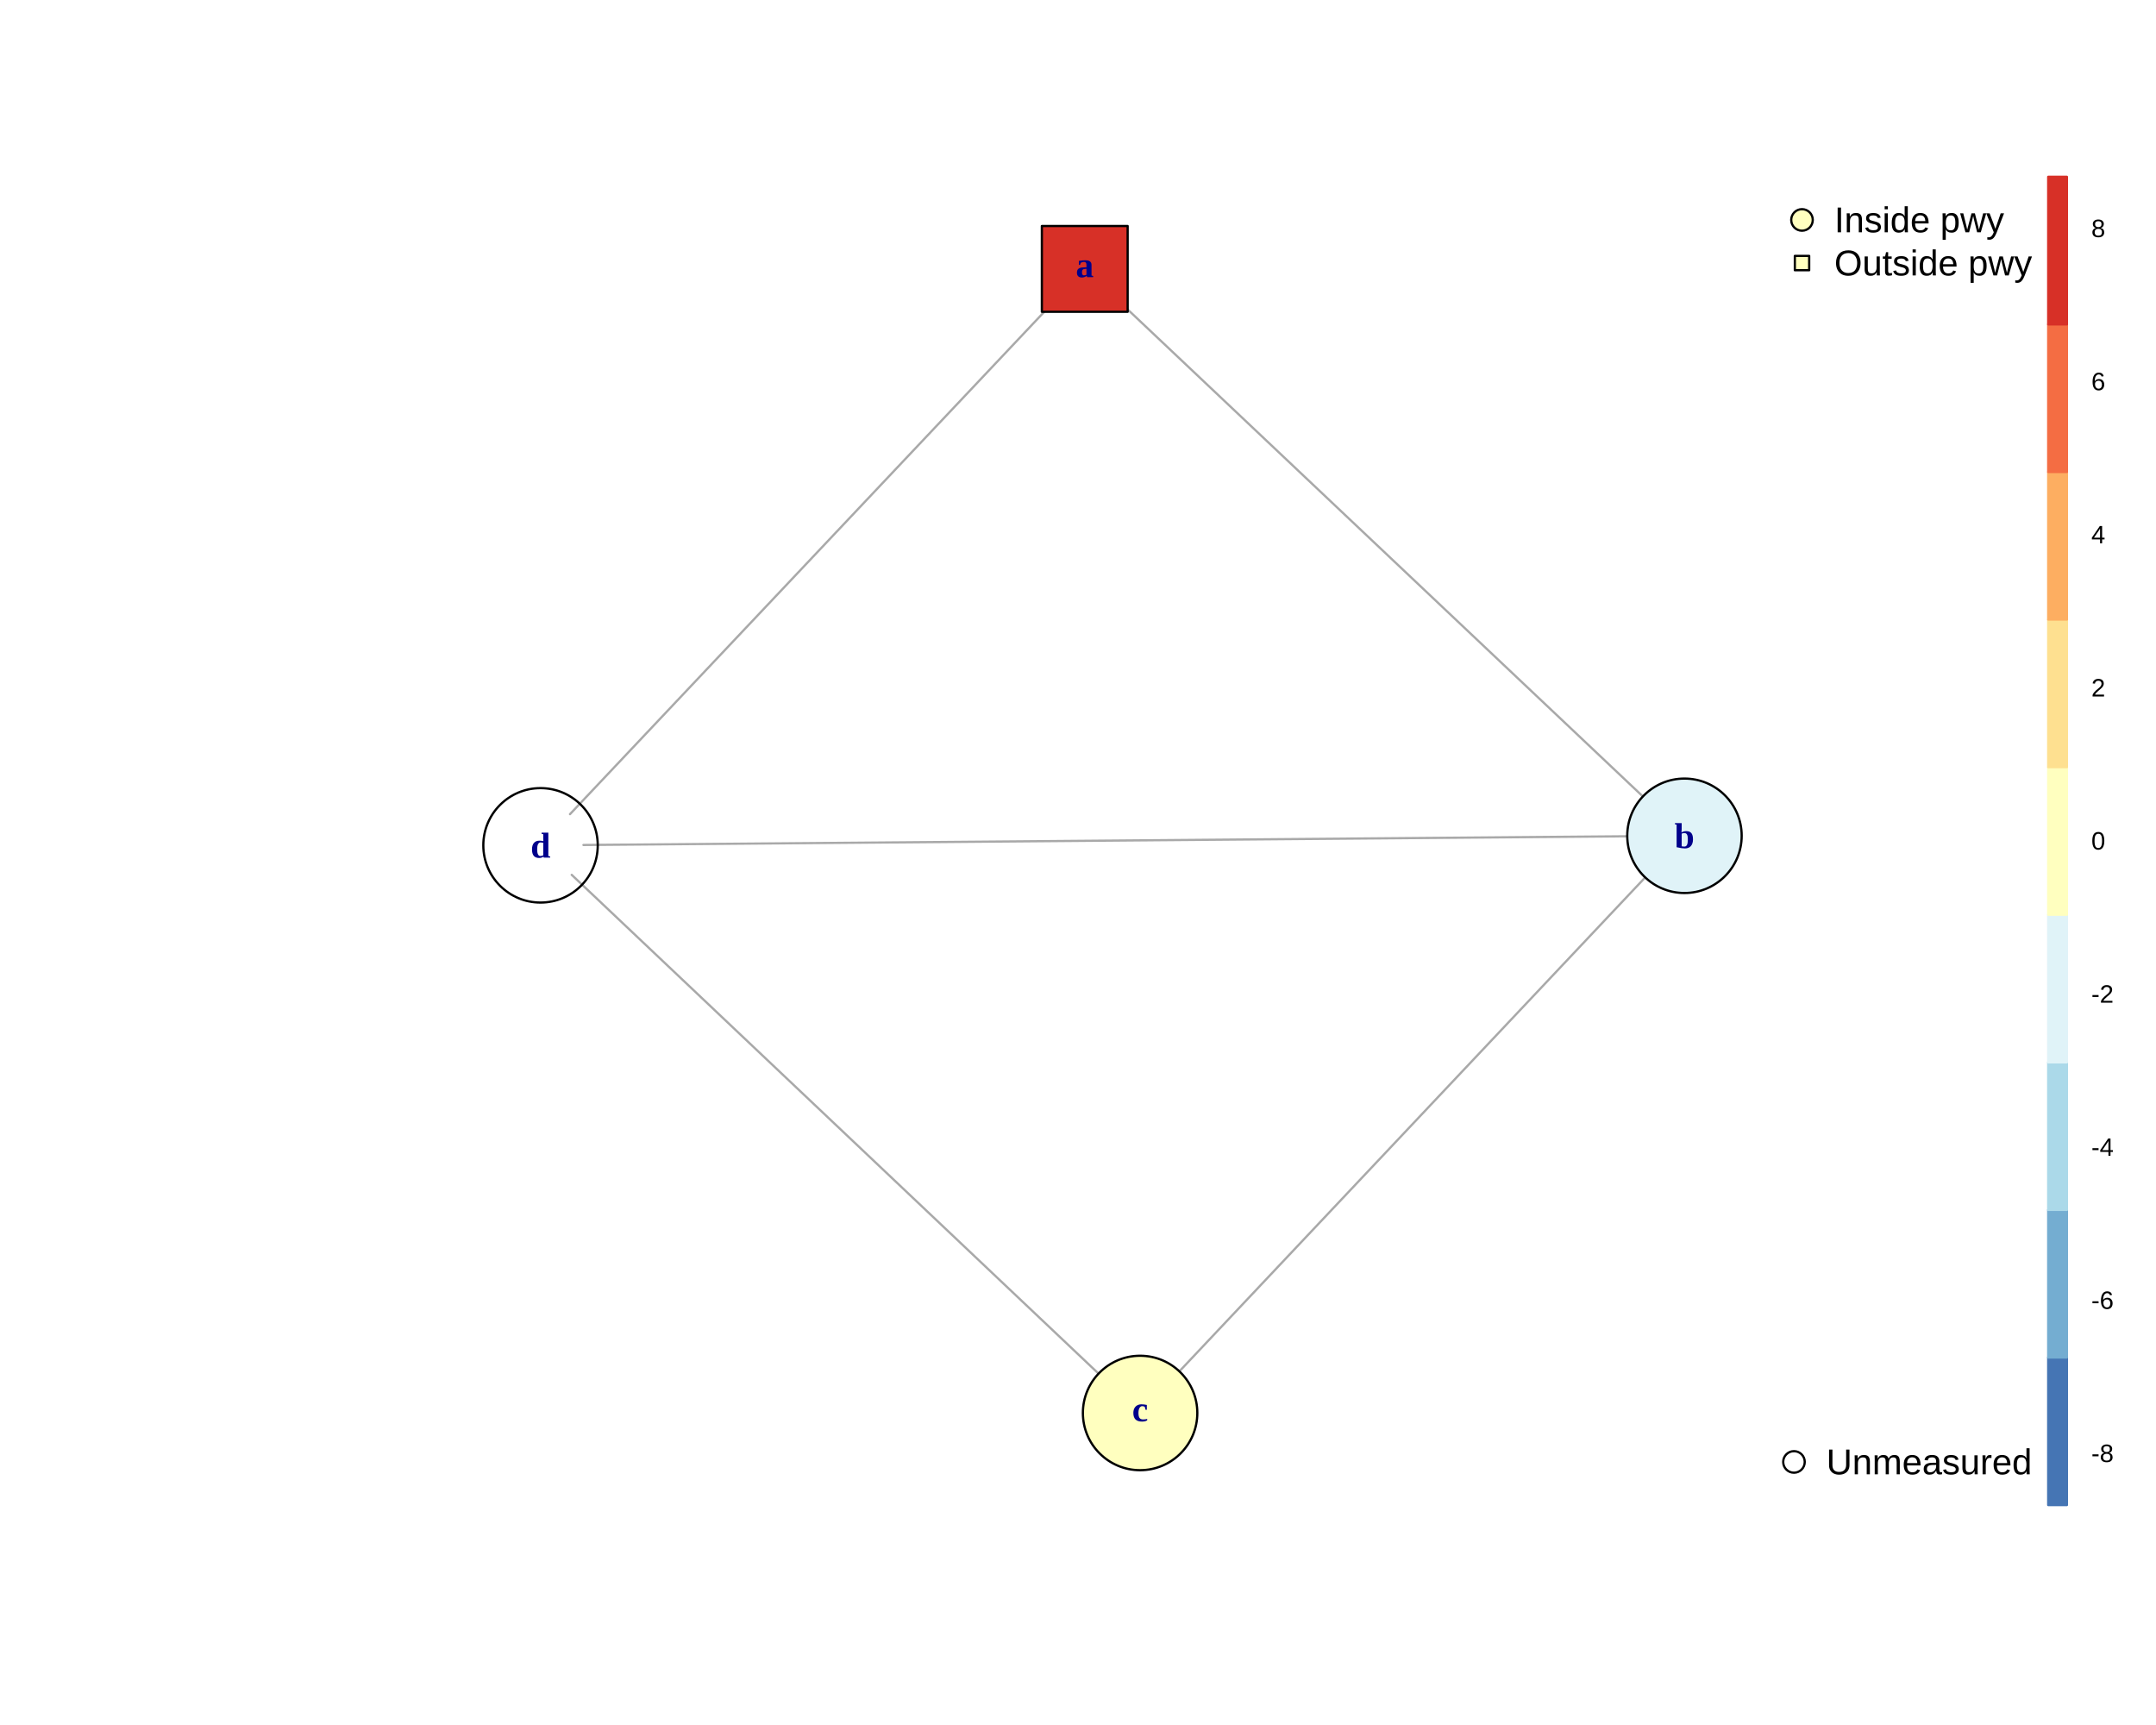
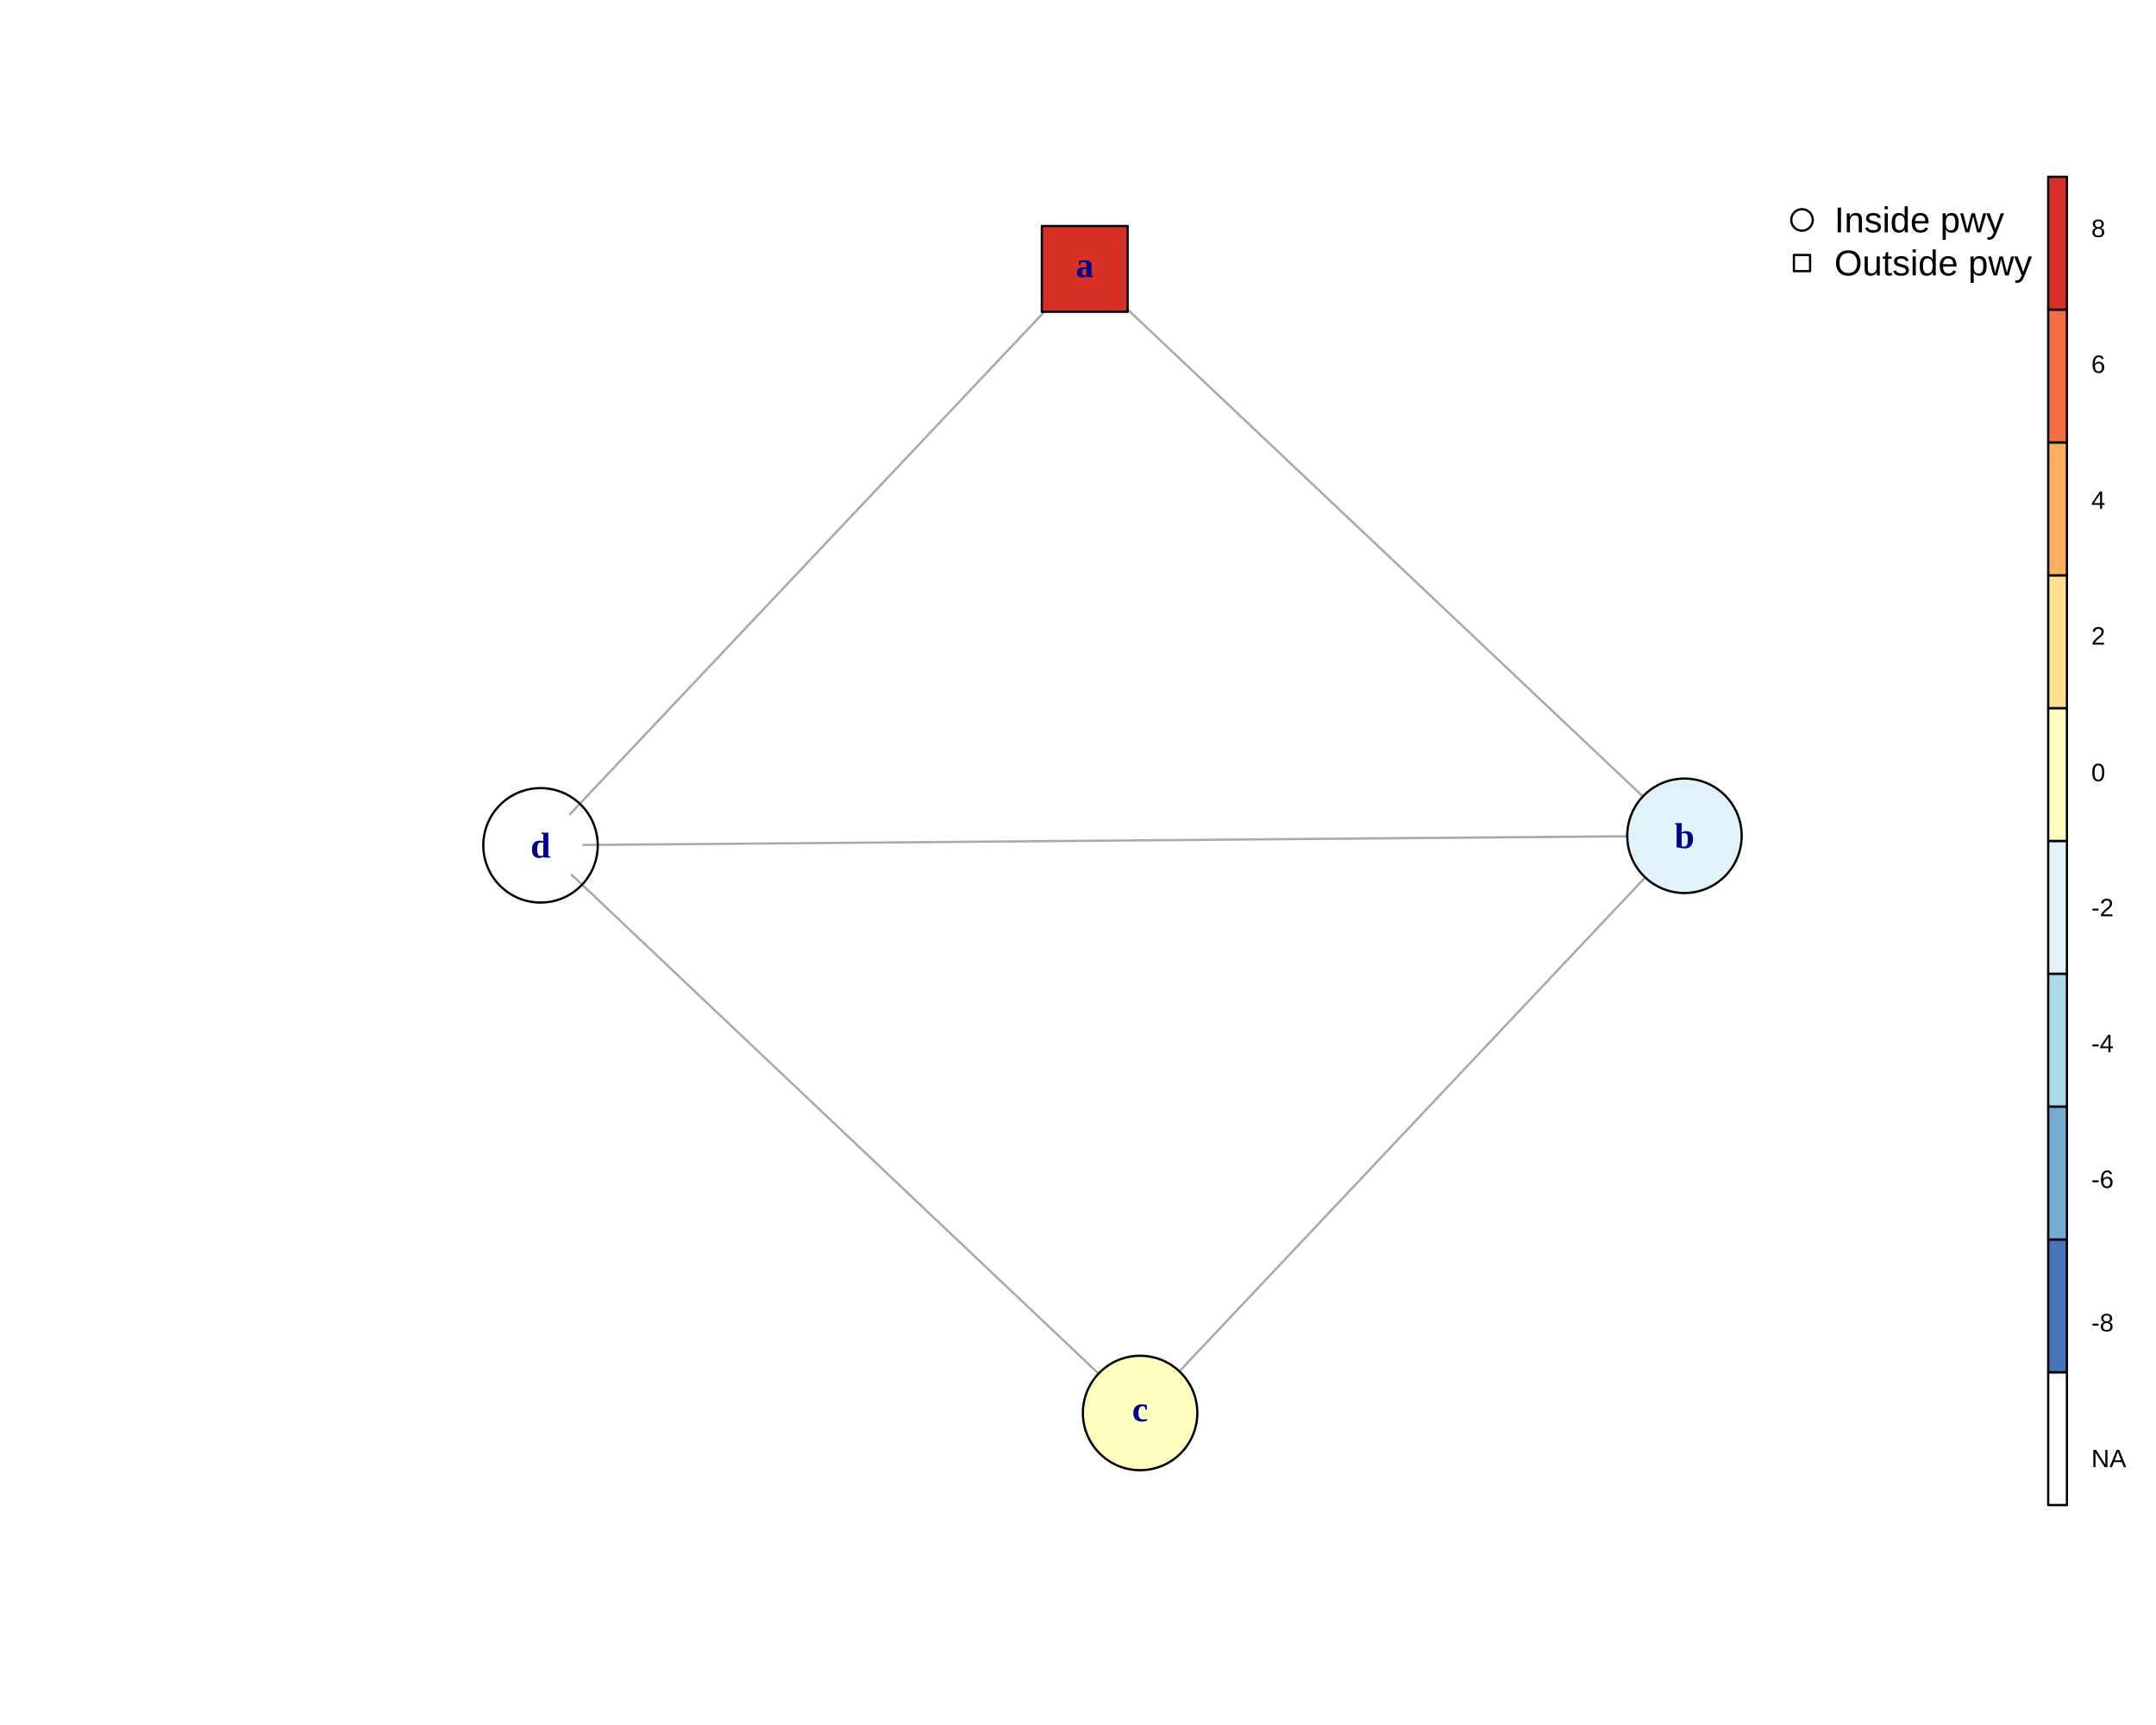
<svg xmlns="http://www.w3.org/2000/svg" viewBox="0 0 720.00 576.00">
  <defs>
    <style type="text/css">
    line, polyline, polygon, path, rect, circle {
      fill: none;
      stroke: #000000;
      stroke-linecap: round;
      stroke-linejoin: round;
      stroke-miterlimit: 10.00;
    }
  </style>
  </defs>
  <rect width="100%" height="100%" style="stroke: none; fill: #FFFFFF;" />
  <defs>
    <clipPath id="cpNTkuMDR8Njg0LjAwfDUwMi41Nnw1OS4wNA==">
      <rect x="59.04" y="59.04" width="624.96" height="443.52" />
    </clipPath>
  </defs>
  <line x1="376.58" y1="103.33" x2="552.12" y2="269.24" style="stroke-width: 0.75; stroke: #A9A9A9;" clip-path="url(#cpNTkuMDR8Njg0LjAwfDUwMi41Nnw1OS4wNA==)" />
  <line x1="348.73" y1="104.12" x2="190.35" y2="271.86" style="stroke-width: 0.75; stroke: #A9A9A9;" clip-path="url(#cpNTkuMDR8Njg0LjAwfDUwMi41Nnw1OS4wNA==)" />
  <line x1="548.20" y1="279.20" x2="194.84" y2="282.15" style="stroke-width: 0.75; stroke: #A9A9A9;" clip-path="url(#cpNTkuMDR8Njg0LjAwfDUwMi41Nnw1OS4wNA==)" />
  <line x1="552.70" y1="289.50" x2="390.57" y2="461.39" style="stroke-width: 0.75; stroke: #A9A9A9;" clip-path="url(#cpNTkuMDR8Njg0LjAwfDUwMi41Nnw1OS4wNA==)" />
  <line x1="190.92" y1="292.12" x2="370.34" y2="461.96" style="stroke-width: 0.75; stroke: #A9A9A9;" clip-path="url(#cpNTkuMDR8Njg0LjAwfDUwMi41Nnw1OS4wNA==)" />
  <rect x="347.93" y="75.47" width="28.65" height="28.65" style="stroke-width: 0.75; fill: #D73027;" clip-path="url(#cpNTkuMDR8Njg0LjAwfDUwMi41Nnw1OS4wNA==)" />
  <circle cx="562.53" cy="279.08" r="14.33pt" style="stroke-width: 0.75; fill: #E0F3F8;" clip-path="url(#cpNTkuMDR8Njg0LjAwfDUwMi41Nnw1OS4wNA==)" />
  <circle cx="180.51" cy="282.27" r="14.33pt" style="stroke-width: 0.75;" clip-path="url(#cpNTkuMDR8Njg0LjAwfDUwMi41Nnw1OS4wNA==)" />
  <circle cx="380.74" cy="471.81" r="14.33pt" style="stroke-width: 0.75; fill: #FFFFBF;" clip-path="url(#cpNTkuMDR8Njg0LjAwfDUwMi41Nnw1OS4wNA==)" />
  <defs>
    <clipPath id="cpMC4wMHw3MjAuMDB8NTc2LjAwfDAuMDA=">
      <rect x="0.00" y="0.00" width="720.00" height="576.00" />
    </clipPath>
  </defs>
  <g clip-path="url(#cpMC4wMHw3MjAuMDB8NTc2LjAwfDAuMDA=)">
    <text x="359.25" y="92.54" style="font-size: 12.00px; font-weight: bold; fill: #00008B; font-family: Liberation Serif;" textLength="6.00px" lengthAdjust="spacingAndGlyphs">a</text>
  </g>
  <g clip-path="url(#cpMC4wMHw3MjAuMDB8NTc2LjAwfDAuMDA=)">
    <text x="559.19" y="283.18" style="font-size: 12.00px; font-weight: bold; fill: #00008B; font-family: Liberation Serif;" textLength="6.67px" lengthAdjust="spacingAndGlyphs">b</text>
  </g>
  <g clip-path="url(#cpMC4wMHw3MjAuMDB8NTc2LjAwfDAuMDA=)">
    <text x="177.18" y="286.37" style="font-size: 12.00px; font-weight: bold; fill: #00008B; font-family: Liberation Serif;" textLength="6.67px" lengthAdjust="spacingAndGlyphs">d</text>
  </g>
  <g clip-path="url(#cpMC4wMHw3MjAuMDB8NTc2LjAwfDAuMDA=)">
    <text x="378.08" y="474.58" style="font-size: 12.00px; font-weight: bold; fill: #00008B; font-family: Liberation Serif;" textLength="5.33px" lengthAdjust="spacingAndGlyphs">c</text>
  </g>
-   <polygon points="684.00,502.56 684.00,453.28 690.25,453.28 690.25,502.56 " style="stroke-width: 0.75; stroke: #4575B4; fill: #4575B4;" clip-path="url(#cpMC4wMHw3MjAuMDB8NTc2LjAwfDAuMDA=)" />
-   <polygon points="684.00,453.28 684.00,404.00 690.25,404.00 690.25,453.28 " style="stroke-width: 0.75; stroke: #74ADD1; fill: #74ADD1;" clip-path="url(#cpMC4wMHw3MjAuMDB8NTc2LjAwfDAuMDA=)" />
-   <polygon points="684.00,404.00 684.00,354.72 690.25,354.72 690.25,404.00 " style="stroke-width: 0.75; stroke: #ABD9E9; fill: #ABD9E9;" clip-path="url(#cpMC4wMHw3MjAuMDB8NTc2LjAwfDAuMDA=)" />
-   <polygon points="684.00,354.72 684.00,305.44 690.25,305.44 690.25,354.72 " style="stroke-width: 0.75; stroke: #E0F3F8; fill: #E0F3F8;" clip-path="url(#cpMC4wMHw3MjAuMDB8NTc2LjAwfDAuMDA=)" />
-   <polygon points="684.00,305.44 684.00,256.16 690.25,256.16 690.25,305.44 " style="stroke-width: 0.75; stroke: #FFFFBF; fill: #FFFFBF;" clip-path="url(#cpMC4wMHw3MjAuMDB8NTc2LjAwfDAuMDA=)" />
-   <polygon points="684.00,256.16 684.00,206.88 690.25,206.88 690.25,256.16 " style="stroke-width: 0.75; stroke: #FEE090; fill: #FEE090;" clip-path="url(#cpMC4wMHw3MjAuMDB8NTc2LjAwfDAuMDA=)" />
-   <polygon points="684.00,206.88 684.00,157.60 690.25,157.60 690.25,206.88 " style="stroke-width: 0.75; stroke: #FDAE61; fill: #FDAE61;" clip-path="url(#cpMC4wMHw3MjAuMDB8NTc2LjAwfDAuMDA=)" />
-   <polygon points="684.00,157.60 684.00,108.32 690.25,108.32 690.25,157.60 " style="stroke-width: 0.75; stroke: #F46D43; fill: #F46D43;" clip-path="url(#cpMC4wMHw3MjAuMDB8NTc2LjAwfDAuMDA=)" />
-   <polygon points="684.00,108.32 684.00,59.04 690.25,59.04 690.25,108.32 " style="stroke-width: 0.75; stroke: #D73027; fill: #D73027;" clip-path="url(#cpMC4wMHw3MjAuMDB8NTc2LjAwfDAuMDA=)" />
+   <polygon points="684.00,502.56 684.00,458.21 690.25,458.21 690.25,502.56 " style="stroke-width: 0.75; fill: #FFFFFF;" clip-path="url(#cpMC4wMHw3MjAuMDB8NTc2LjAwfDAuMDA=)" />
+   <polygon points="684.00,458.21 684.00,413.86 690.25,413.86 690.25,458.21 " style="stroke-width: 0.75; fill: #4575B4;" clip-path="url(#cpMC4wMHw3MjAuMDB8NTc2LjAwfDAuMDA=)" />
+   <polygon points="684.00,413.86 684.00,369.50 690.25,369.50 690.25,413.86 " style="stroke-width: 0.75; fill: #74ADD1;" clip-path="url(#cpMC4wMHw3MjAuMDB8NTc2LjAwfDAuMDA=)" />
+   <polygon points="684.00,369.50 684.00,325.15 690.25,325.15 690.25,369.50 " style="stroke-width: 0.75; fill: #ABD9E9;" clip-path="url(#cpMC4wMHw3MjAuMDB8NTc2LjAwfDAuMDA=)" />
+   <polygon points="684.00,325.15 684.00,280.80 690.25,280.80 690.25,325.15 " style="stroke-width: 0.75; fill: #E0F3F8;" clip-path="url(#cpMC4wMHw3MjAuMDB8NTc2LjAwfDAuMDA=)" />
+   <polygon points="684.00,280.80 684.00,236.45 690.25,236.45 690.25,280.80 " style="stroke-width: 0.75; fill: #FFFFBF;" clip-path="url(#cpMC4wMHw3MjAuMDB8NTc2LjAwfDAuMDA=)" />
+   <polygon points="684.00,236.45 684.00,192.10 690.25,192.10 690.25,236.45 " style="stroke-width: 0.75; fill: #FEE090;" clip-path="url(#cpMC4wMHw3MjAuMDB8NTc2LjAwfDAuMDA=)" />
+   <polygon points="684.00,192.10 684.00,147.74 690.25,147.74 690.25,192.10 " style="stroke-width: 0.75; fill: #FDAE61;" clip-path="url(#cpMC4wMHw3MjAuMDB8NTc2LjAwfDAuMDA=)" />
+   <polygon points="684.00,147.74 684.00,103.39 690.25,103.39 690.25,147.74 " style="stroke-width: 0.75; fill: #F46D43;" clip-path="url(#cpMC4wMHw3MjAuMDB8NTc2LjAwfDAuMDA=)" />
+   <polygon points="684.00,103.39 684.00,59.04 690.25,59.04 690.25,103.39 " style="stroke-width: 0.75; fill: #D73027;" clip-path="url(#cpMC4wMHw3MjAuMDB8NTc2LjAwfDAuMDA=)" />
  <g clip-path="url(#cpMC4wMHw3MjAuMDB8NTc2LjAwfDAuMDA=)">
-     <text x="698.40" y="488.19" style="font-size: 8.40px; font-family: Liberation Sans;" textLength="7.47px" lengthAdjust="spacingAndGlyphs">-8</text>
+     <text x="698.40" y="489.91" style="font-size: 8.40px; font-family: Liberation Sans;" textLength="11.66px" lengthAdjust="spacingAndGlyphs">NA</text>
  </g>
  <g clip-path="url(#cpMC4wMHw3MjAuMDB8NTc2LjAwfDAuMDA=)">
-     <text x="698.40" y="437.07" style="font-size: 8.40px; font-family: Liberation Sans;" textLength="7.47px" lengthAdjust="spacingAndGlyphs">-6</text>
+     <text x="698.40" y="444.55" style="font-size: 8.40px; font-family: Liberation Sans;" textLength="7.47px" lengthAdjust="spacingAndGlyphs">-8</text>
  </g>
  <g clip-path="url(#cpMC4wMHw3MjAuMDB8NTc2LjAwfDAuMDA=)">
-     <text x="698.40" y="385.94" style="font-size: 8.40px; font-family: Liberation Sans;" textLength="7.47px" lengthAdjust="spacingAndGlyphs">-4</text>
+     <text x="698.40" y="396.68" style="font-size: 8.40px; font-family: Liberation Sans;" textLength="7.47px" lengthAdjust="spacingAndGlyphs">-6</text>
  </g>
  <g clip-path="url(#cpMC4wMHw3MjAuMDB8NTc2LjAwfDAuMDA=)">
-     <text x="698.40" y="334.81" style="font-size: 8.40px; font-family: Liberation Sans;" textLength="7.47px" lengthAdjust="spacingAndGlyphs">-2</text>
+     <text x="698.40" y="351.32" style="font-size: 8.40px; font-family: Liberation Sans;" textLength="7.47px" lengthAdjust="spacingAndGlyphs">-4</text>
  </g>
  <g clip-path="url(#cpMC4wMHw3MjAuMDB8NTc2LjAwfDAuMDA=)">
-     <text x="698.40" y="283.68" style="font-size: 8.40px; font-family: Liberation Sans;" textLength="4.67px" lengthAdjust="spacingAndGlyphs">0</text>
+     <text x="698.40" y="305.96" style="font-size: 8.40px; font-family: Liberation Sans;" textLength="7.47px" lengthAdjust="spacingAndGlyphs">-2</text>
  </g>
  <g clip-path="url(#cpMC4wMHw3MjAuMDB8NTc2LjAwfDAuMDA=)">
-     <text x="698.40" y="232.56" style="font-size: 8.40px; font-family: Liberation Sans;" textLength="4.67px" lengthAdjust="spacingAndGlyphs">2</text>
+     <text x="698.40" y="260.85" style="font-size: 8.40px; font-family: Liberation Sans;" textLength="4.67px" lengthAdjust="spacingAndGlyphs">0</text>
  </g>
  <g clip-path="url(#cpMC4wMHw3MjAuMDB8NTc2LjAwfDAuMDA=)">
-     <text x="698.40" y="181.43" style="font-size: 8.40px; font-family: Liberation Sans;" textLength="4.67px" lengthAdjust="spacingAndGlyphs">4</text>
+     <text x="698.40" y="215.24" style="font-size: 8.40px; font-family: Liberation Sans;" textLength="4.67px" lengthAdjust="spacingAndGlyphs">2</text>
  </g>
  <g clip-path="url(#cpMC4wMHw3MjAuMDB8NTc2LjAwfDAuMDA=)">
-     <text x="698.40" y="130.30" style="font-size: 8.40px; font-family: Liberation Sans;" textLength="4.67px" lengthAdjust="spacingAndGlyphs">6</text>
+     <text x="698.40" y="169.88" style="font-size: 8.40px; font-family: Liberation Sans;" textLength="4.67px" lengthAdjust="spacingAndGlyphs">4</text>
  </g>
  <g clip-path="url(#cpMC4wMHw3MjAuMDB8NTc2LjAwfDAuMDA=)">
-     <text x="698.40" y="79.17" style="font-size: 8.40px; font-family: Liberation Sans;" textLength="4.67px" lengthAdjust="spacingAndGlyphs">8</text>
+     <text x="698.40" y="124.52" style="font-size: 8.40px; font-family: Liberation Sans;" textLength="4.67px" lengthAdjust="spacingAndGlyphs">6</text>
  </g>
-   <circle cx="601.78" cy="73.44" r="2.70pt" style="stroke-width: 0.75; fill: #FFFFBF;" clip-path="url(#cpMC4wMHw3MjAuMDB8NTc2LjAwfDAuMDA=)" />
-   <rect x="599.39" y="85.45" width="4.79" height="4.79" style="stroke-width: 0.75; fill: #FFFFBF;" clip-path="url(#cpMC4wMHw3MjAuMDB8NTc2LjAwfDAuMDA=)" />
+   <g clip-path="url(#cpMC4wMHw3MjAuMDB8NTc2LjAwfDAuMDA=)">
+     <text x="698.40" y="79.16" style="font-size: 8.40px; font-family: Liberation Sans;" textLength="4.67px" lengthAdjust="spacingAndGlyphs">8</text>
+   </g>
+   <circle cx="601.78" cy="73.44" r="2.70pt" style="stroke-width: 0.75;" clip-path="url(#cpMC4wMHw3MjAuMDB8NTc2LjAwfDAuMDA=)" />
+   <rect x="599.08" y="85.14" width="5.40" height="5.40" style="stroke-width: 0.75;" clip-path="url(#cpMC4wMHw3MjAuMDB8NTc2LjAwfDAuMDA=)" />
  <g clip-path="url(#cpMC4wMHw3MjAuMDB8NTc2LjAwfDAuMDA=)">
    <text x="612.58" y="77.57" style="font-size: 12.00px; font-family: Liberation Sans;" textLength="56.69px" lengthAdjust="spacingAndGlyphs">Inside pwy</text>
  </g>
  <g clip-path="url(#cpMC4wMHw3MjAuMDB8NTc2LjAwfDAuMDA=)">
    <text x="612.58" y="91.97" style="font-size: 12.00px; font-family: Liberation Sans;" textLength="66.02px" lengthAdjust="spacingAndGlyphs">Outside pwy</text>
  </g>
-   <circle cx="599.10" cy="488.16" r="2.70pt" style="stroke-width: 0.75;" clip-path="url(#cpMC4wMHw3MjAuMDB8NTc2LjAwfDAuMDA=)" />
-   <g clip-path="url(#cpMC4wMHw3MjAuMDB8NTc2LjAwfDAuMDA=)">
-     <text x="609.90" y="492.29" style="font-size: 12.00px; font-family: Liberation Sans;" textLength="68.70px" lengthAdjust="spacingAndGlyphs">Unmeasured</text>
-   </g>
</svg>
